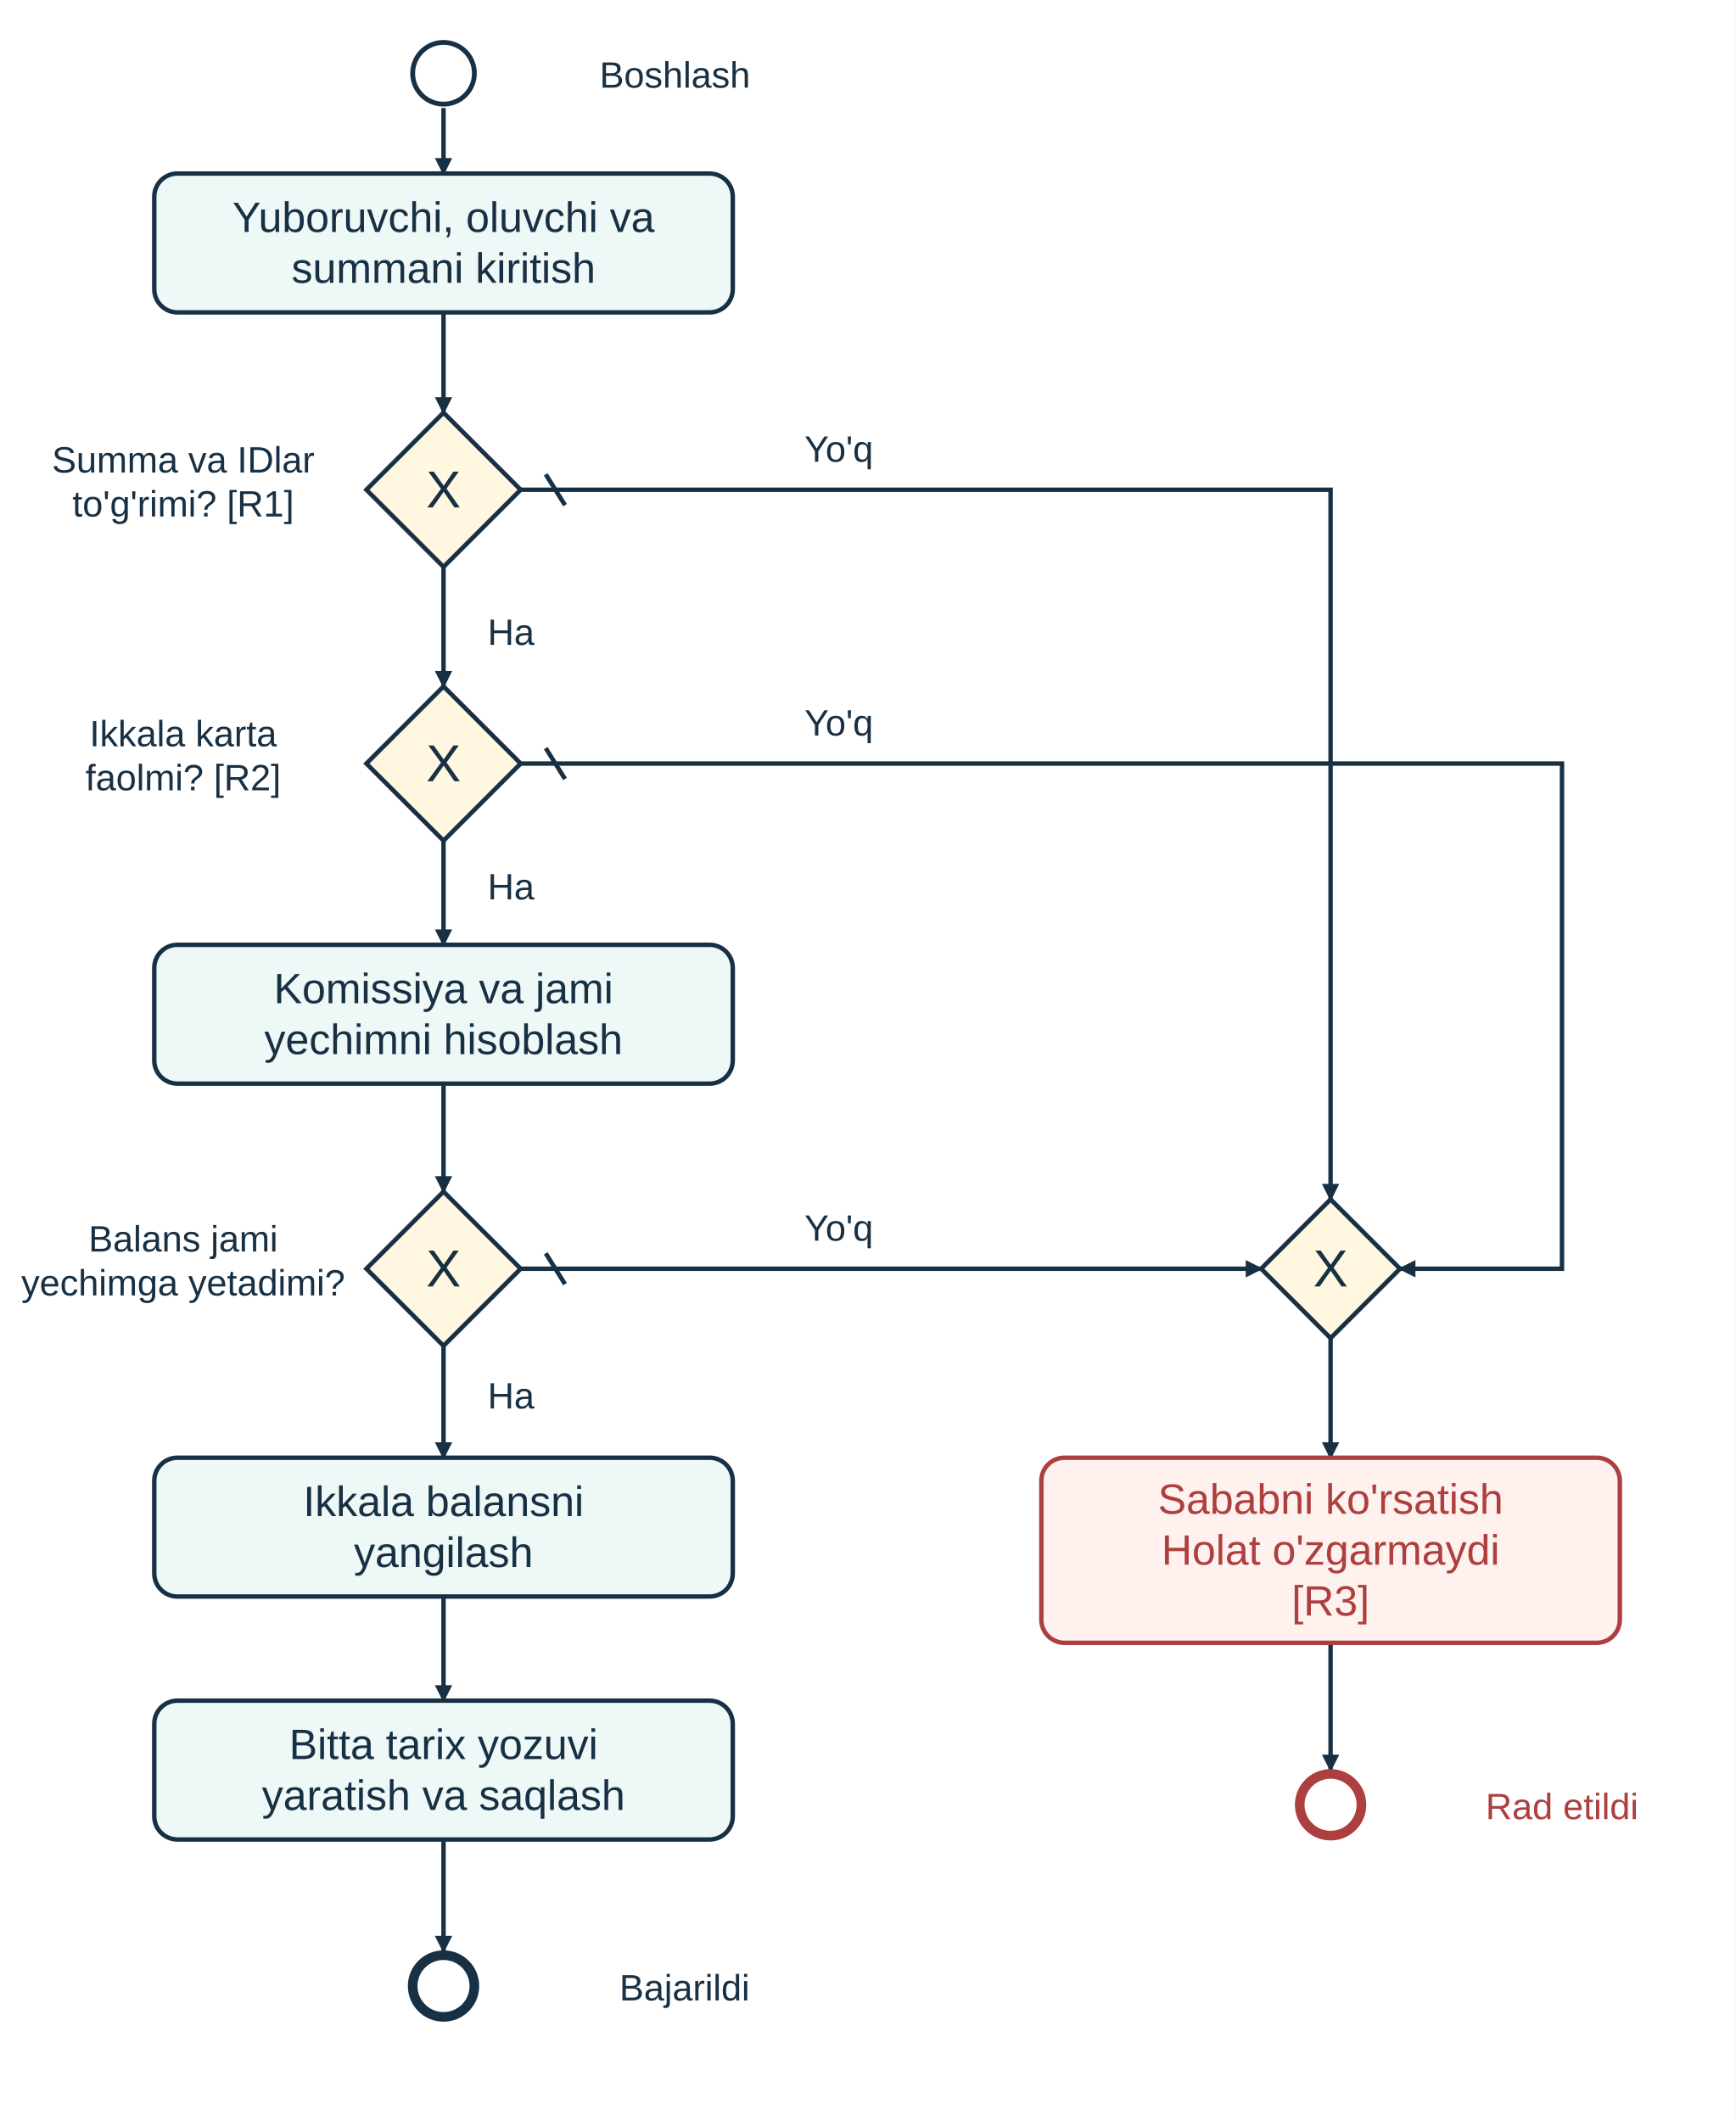
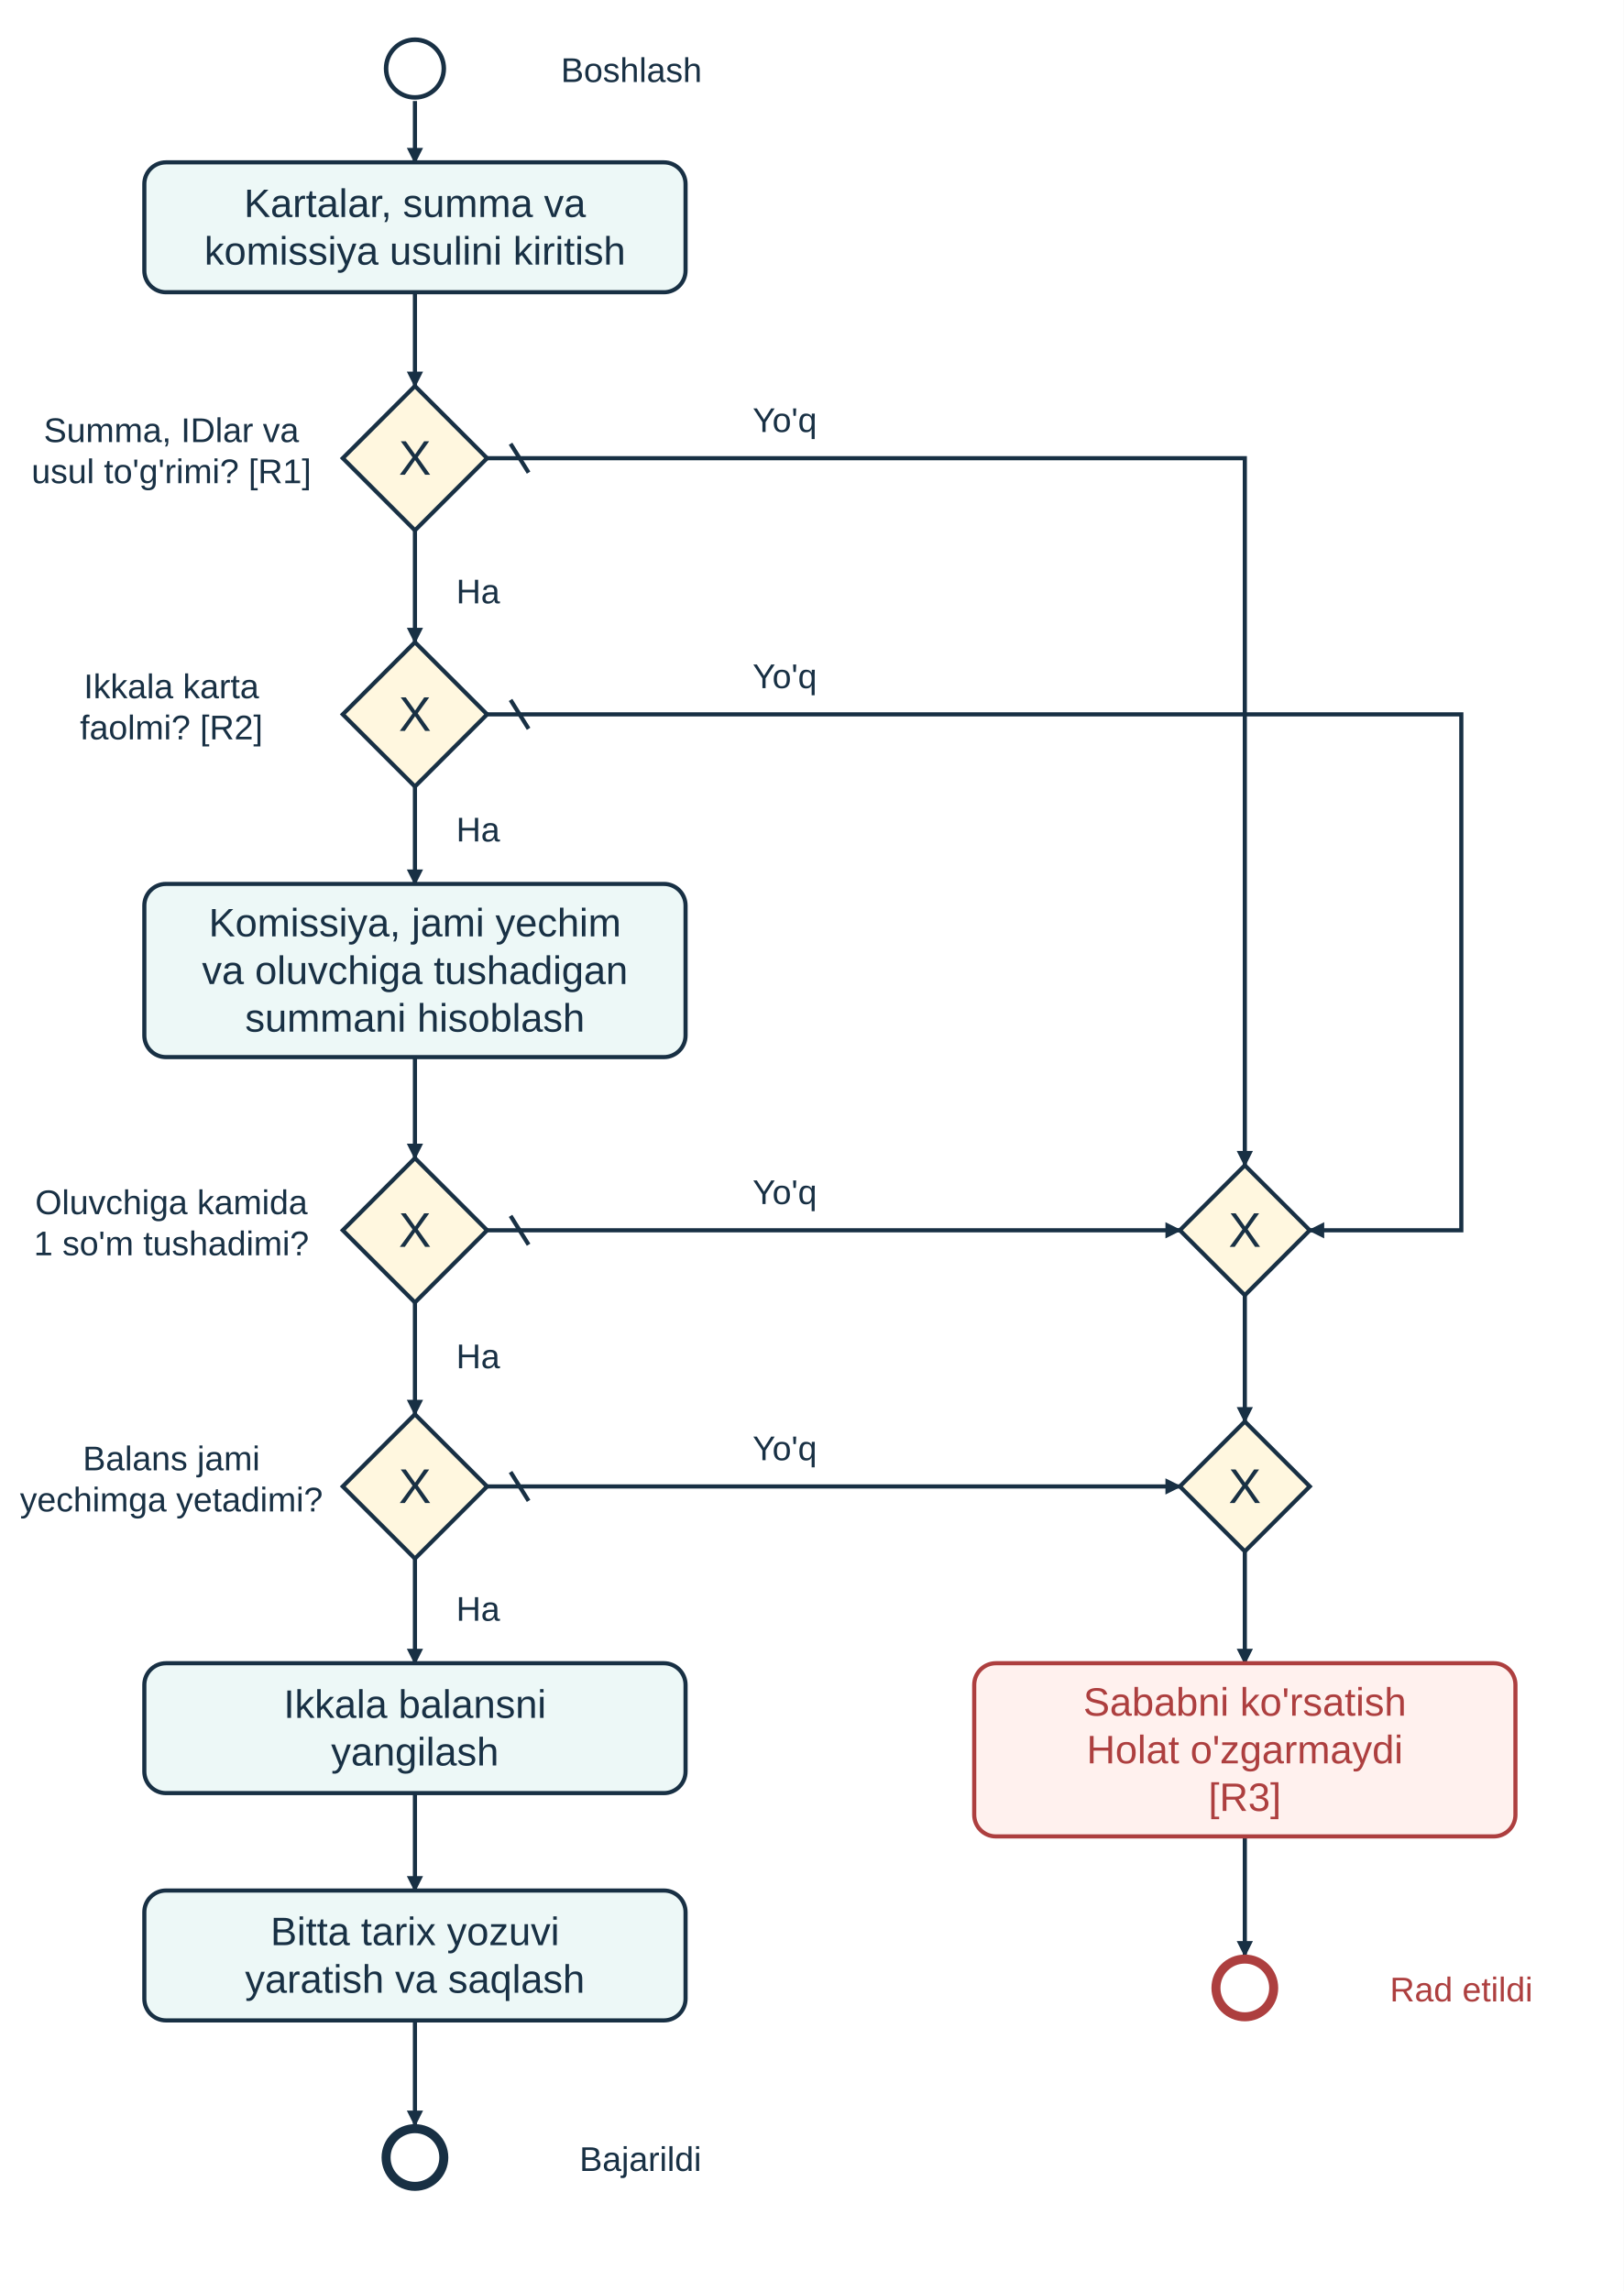
- <svg xmlns="http://www.w3.org/2000/svg" width="900" height="1100" viewBox="0 0 900 1100" role="img" aria-labelledby="title desc">
+ <svg xmlns="http://www.w3.org/2000/svg" width="900" height="1270" viewBox="0 0 900 1270" role="img" aria-labelledby="title desc">
  <defs>
    <marker id="arrow" markerWidth="9" markerHeight="9" refX="8" refY="4.5" orient="auto" markerUnits="userSpaceOnUse">
      <path d="M0,0 L9,4.5 L0,9 Z" fill="#183044" />
    </marker>
  </defs>
  <rect width="100%" height="100%" fill="white" />
  <polyline points="230,56 230,90" fill="none" stroke="#183044" stroke-width="2.3" marker-end="url(#arrow)" />
  <polyline points="230,162 230,214" fill="none" stroke="#183044" stroke-width="2.3" marker-end="url(#arrow)" />
  <polyline points="230,294 230,356" fill="none" stroke="#183044" stroke-width="2.3" marker-end="url(#arrow)" />
  <text x="265.0" y="334.46" text-anchor="middle" font-family="Arial, sans-serif" font-size="19" fill="#183044">Ha</text>
-   <polyline points="270,254 690,254 690,622" fill="none" stroke="#183044" stroke-width="2.3" marker-end="url(#arrow)" />
+   <polyline points="270,254 690,254 690,646" fill="none" stroke="#183044" stroke-width="2.3" marker-end="url(#arrow)" />
  <path d="M283,246 l10,16" stroke="#183044" stroke-width="2.3" />
  <text x="435.0" y="239.46" text-anchor="middle" font-family="Arial, sans-serif" font-size="19" fill="#183044">Yo'q</text>
  <polyline points="230,436 230,490" fill="none" stroke="#183044" stroke-width="2.3" marker-end="url(#arrow)" />
  <text x="265.0" y="466.46" text-anchor="middle" font-family="Arial, sans-serif" font-size="19" fill="#183044">Ha</text>
-   <polyline points="270,396 810,396 810,658 726,658" fill="none" stroke="#183044" stroke-width="2.3" marker-end="url(#arrow)" />
+   <polyline points="270,396 810,396 810,682 726,682" fill="none" stroke="#183044" stroke-width="2.3" marker-end="url(#arrow)" />
  <path d="M283,388 l10,16" stroke="#183044" stroke-width="2.3" />
  <text x="435.0" y="381.46" text-anchor="middle" font-family="Arial, sans-serif" font-size="19" fill="#183044">Yo'q</text>
-   <polyline points="230,562 230,618" fill="none" stroke="#183044" stroke-width="2.3" marker-end="url(#arrow)" />
-   <polyline points="230,698 230,756" fill="none" stroke="#183044" stroke-width="2.3" marker-end="url(#arrow)" />
-   <text x="265.0" y="730.46" text-anchor="middle" font-family="Arial, sans-serif" font-size="19" fill="#183044">Ha</text>
-   <polyline points="270,658 654,658" fill="none" stroke="#183044" stroke-width="2.3" marker-end="url(#arrow)" />
-   <path d="M283,650 l10,16" stroke="#183044" stroke-width="2.3" />
-   <text x="435.0" y="643.46" text-anchor="middle" font-family="Arial, sans-serif" font-size="19" fill="#183044">Yo'q</text>
-   <polyline points="230,828 230,882" fill="none" stroke="#183044" stroke-width="2.3" marker-end="url(#arrow)" />
-   <polyline points="230,954 230,1012" fill="none" stroke="#183044" stroke-width="2.3" marker-end="url(#arrow)" />
-   <polyline points="690,694 690,756" fill="none" stroke="#183044" stroke-width="2.3" marker-end="url(#arrow)" />
-   <polyline points="690,852 690,918" fill="none" stroke="#183044" stroke-width="2.3" marker-end="url(#arrow)" />
+   <polyline points="230,586 230,642" fill="none" stroke="#183044" stroke-width="2.3" marker-end="url(#arrow)" />
+   <polyline points="230,722 230,784" fill="none" stroke="#183044" stroke-width="2.3" marker-end="url(#arrow)" />
+   <text x="265.0" y="758.46" text-anchor="middle" font-family="Arial, sans-serif" font-size="19" fill="#183044">Ha</text>
+   <polyline points="270,682 654,682" fill="none" stroke="#183044" stroke-width="2.3" marker-end="url(#arrow)" />
+   <path d="M283,674 l10,16" stroke="#183044" stroke-width="2.3" />
+   <text x="435.0" y="667.46" text-anchor="middle" font-family="Arial, sans-serif" font-size="19" fill="#183044">Yo'q</text>
+   <polyline points="230,864 230,922" fill="none" stroke="#183044" stroke-width="2.3" marker-end="url(#arrow)" />
+   <text x="265.0" y="898.46" text-anchor="middle" font-family="Arial, sans-serif" font-size="19" fill="#183044">Ha</text>
+   <polyline points="270,824 654,824" fill="none" stroke="#183044" stroke-width="2.3" marker-end="url(#arrow)" />
+   <path d="M283,816 l10,16" stroke="#183044" stroke-width="2.3" />
+   <text x="435.0" y="809.46" text-anchor="middle" font-family="Arial, sans-serif" font-size="19" fill="#183044">Yo'q</text>
+   <polyline points="690,718 690,788" fill="none" stroke="#183044" stroke-width="2.3" marker-end="url(#arrow)" />
+   <polyline points="230,994 230,1048" fill="none" stroke="#183044" stroke-width="2.3" marker-end="url(#arrow)" />
+   <polyline points="230,1120 230,1178" fill="none" stroke="#183044" stroke-width="2.3" marker-end="url(#arrow)" />
+   <polyline points="690,860 690,922" fill="none" stroke="#183044" stroke-width="2.3" marker-end="url(#arrow)" />
+   <polyline points="690,1018 690,1084" fill="none" stroke="#183044" stroke-width="2.3" marker-end="url(#arrow)" />
  <circle cx="230.0" cy="38.0" r="16.0" fill="white" stroke="#183044" stroke-width="2.5" />
  <text x="350.0" y="45.46" text-anchor="middle" font-family="Arial, sans-serif" font-size="19" fill="#183044">Boshlash</text>
  <rect x="80" y="90" width="300" height="72" rx="12" fill="#EDF8F7" stroke="#183044" stroke-width="2.3" />
-   <text x="230.0" y="120.28" text-anchor="middle" font-family="Arial, sans-serif" font-size="22" fill="#183044">Yuboruvchi, oluvchi va</text>
-   <text x="230.0" y="146.68" text-anchor="middle" font-family="Arial, sans-serif" font-size="22" fill="#183044">summani kiritish</text>
+   <text x="230.0" y="120.28" text-anchor="middle" font-family="Arial, sans-serif" font-size="22" fill="#183044">Kartalar, summa va</text>
+   <text x="230.0" y="146.68" text-anchor="middle" font-family="Arial, sans-serif" font-size="22" fill="#183044">komissiya usulini kiritish</text>
  <polygon points="230.0,214 270,254.0 230.0,294 190,254.0" fill="#FFF7DF" stroke="#183044" stroke-width="2.3" />
  <text x="230.0" y="263.18" text-anchor="middle" font-family="Arial, sans-serif" font-size="27" fill="#183044">X</text>
-   <text x="95.0" y="245.06" text-anchor="middle" font-family="Arial, sans-serif" font-size="19" fill="#183044">Summa va IDlar</text>
-   <text x="95.0" y="267.86" text-anchor="middle" font-family="Arial, sans-serif" font-size="19" fill="#183044">to'g'rimi? [R1]</text>
+   <text x="95.0" y="245.06" text-anchor="middle" font-family="Arial, sans-serif" font-size="19" fill="#183044">Summa, IDlar va</text>
+   <text x="95.0" y="267.86" text-anchor="middle" font-family="Arial, sans-serif" font-size="19" fill="#183044">usul to'g'rimi? [R1]</text>
  <polygon points="230.0,356 270,396.0 230.0,436 190,396.0" fill="#FFF7DF" stroke="#183044" stroke-width="2.3" />
  <text x="230.0" y="405.18" text-anchor="middle" font-family="Arial, sans-serif" font-size="27" fill="#183044">X</text>
  <text x="95.0" y="387.06" text-anchor="middle" font-family="Arial, sans-serif" font-size="19" fill="#183044">Ikkala karta</text>
  <text x="95.0" y="409.86" text-anchor="middle" font-family="Arial, sans-serif" font-size="19" fill="#183044">faolmi? [R2]</text>
-   <rect x="80" y="490" width="300" height="72" rx="12" fill="#EDF8F7" stroke="#183044" stroke-width="2.3" />
-   <text x="230.0" y="520.28" text-anchor="middle" font-family="Arial, sans-serif" font-size="22" fill="#183044">Komissiya va jami</text>
-   <text x="230.0" y="546.68" text-anchor="middle" font-family="Arial, sans-serif" font-size="22" fill="#183044">yechimni hisoblash</text>
-   <polygon points="230.0,618 270,658.0 230.0,698 190,658.0" fill="#FFF7DF" stroke="#183044" stroke-width="2.3" />
-   <text x="230.0" y="667.18" text-anchor="middle" font-family="Arial, sans-serif" font-size="27" fill="#183044">X</text>
-   <text x="95.0" y="649.06" text-anchor="middle" font-family="Arial, sans-serif" font-size="19" fill="#183044">Balans jami</text>
-   <text x="95.0" y="671.86" text-anchor="middle" font-family="Arial, sans-serif" font-size="19" fill="#183044">yechimga yetadimi?</text>
-   <rect x="80" y="756" width="300" height="72" rx="12" fill="#EDF8F7" stroke="#183044" stroke-width="2.3" />
-   <text x="230.0" y="786.28" text-anchor="middle" font-family="Arial, sans-serif" font-size="22" fill="#183044">Ikkala balansni</text>
-   <text x="230.0" y="812.68" text-anchor="middle" font-family="Arial, sans-serif" font-size="22" fill="#183044">yangilash</text>
-   <rect x="80" y="882" width="300" height="72" rx="12" fill="#EDF8F7" stroke="#183044" stroke-width="2.3" />
-   <text x="230.0" y="912.28" text-anchor="middle" font-family="Arial, sans-serif" font-size="22" fill="#183044">Bitta tarix yozuvi</text>
-   <text x="230.0" y="938.68" text-anchor="middle" font-family="Arial, sans-serif" font-size="22" fill="#183044">yaratish va saqlash</text>
-   <circle cx="230.0" cy="1030.0" r="16.0" fill="white" stroke="#183044" stroke-width="5" />
-   <text x="355.0" y="1037.46" text-anchor="middle" font-family="Arial, sans-serif" font-size="19" fill="#183044">Bajarildi</text>
-   <polygon points="690.0,622 726,658.0 690.0,694 654,658.0" fill="#FFF7DF" stroke="#183044" stroke-width="2.3" />
-   <text x="690.0" y="667.18" text-anchor="middle" font-family="Arial, sans-serif" font-size="27" fill="#183044">X</text>
-   <rect x="540" y="756" width="300" height="96" rx="12" fill="#FFF1EE" stroke="#AD3F3F" stroke-width="2.3" />
-   <text x="690.0" y="785.08" text-anchor="middle" font-family="Arial, sans-serif" font-size="22" fill="#AD3F3F">Sababni ko'rsatish</text>
-   <text x="690.0" y="811.48" text-anchor="middle" font-family="Arial, sans-serif" font-size="22" fill="#AD3F3F">Holat o'zgarmaydi</text>
-   <text x="690.0" y="837.88" text-anchor="middle" font-family="Arial, sans-serif" font-size="22" fill="#AD3F3F">[R3]</text>
-   <circle cx="690.0" cy="936.0" r="16.0" fill="white" stroke="#AD3F3F" stroke-width="5" />
-   <text x="810.0" y="943.46" text-anchor="middle" font-family="Arial, sans-serif" font-size="19" fill="#AD3F3F">Rad etildi</text>
+   <rect x="80" y="490" width="300" height="96" rx="12" fill="#EDF8F7" stroke="#183044" stroke-width="2.3" />
+   <text x="230.0" y="519.08" text-anchor="middle" font-family="Arial, sans-serif" font-size="22" fill="#183044">Komissiya, jami yechim</text>
+   <text x="230.0" y="545.48" text-anchor="middle" font-family="Arial, sans-serif" font-size="22" fill="#183044">va oluvchiga tushadigan</text>
+   <text x="230.0" y="571.88" text-anchor="middle" font-family="Arial, sans-serif" font-size="22" fill="#183044">summani hisoblash</text>
+   <polygon points="230.0,642 270,682.0 230.0,722 190,682.0" fill="#FFF7DF" stroke="#183044" stroke-width="2.3" />
+   <text x="230.0" y="691.18" text-anchor="middle" font-family="Arial, sans-serif" font-size="27" fill="#183044">X</text>
+   <text x="95.0" y="673.06" text-anchor="middle" font-family="Arial, sans-serif" font-size="19" fill="#183044">Oluvchiga kamida</text>
+   <text x="95.0" y="695.86" text-anchor="middle" font-family="Arial, sans-serif" font-size="19" fill="#183044">1 so'm tushadimi?</text>
+   <polygon points="230.0,784 270,824.0 230.0,864 190,824.0" fill="#FFF7DF" stroke="#183044" stroke-width="2.3" />
+   <text x="230.0" y="833.18" text-anchor="middle" font-family="Arial, sans-serif" font-size="27" fill="#183044">X</text>
+   <text x="95.0" y="815.06" text-anchor="middle" font-family="Arial, sans-serif" font-size="19" fill="#183044">Balans jami</text>
+   <text x="95.0" y="837.86" text-anchor="middle" font-family="Arial, sans-serif" font-size="19" fill="#183044">yechimga yetadimi?</text>
+   <rect x="80" y="922" width="300" height="72" rx="12" fill="#EDF8F7" stroke="#183044" stroke-width="2.3" />
+   <text x="230.0" y="952.28" text-anchor="middle" font-family="Arial, sans-serif" font-size="22" fill="#183044">Ikkala balansni</text>
+   <text x="230.0" y="978.68" text-anchor="middle" font-family="Arial, sans-serif" font-size="22" fill="#183044">yangilash</text>
+   <rect x="80" y="1048" width="300" height="72" rx="12" fill="#EDF8F7" stroke="#183044" stroke-width="2.3" />
+   <text x="230.0" y="1078.28" text-anchor="middle" font-family="Arial, sans-serif" font-size="22" fill="#183044">Bitta tarix yozuvi</text>
+   <text x="230.0" y="1104.68" text-anchor="middle" font-family="Arial, sans-serif" font-size="22" fill="#183044">yaratish va saqlash</text>
+   <circle cx="230.0" cy="1196.0" r="16.0" fill="white" stroke="#183044" stroke-width="5" />
+   <text x="355.0" y="1203.46" text-anchor="middle" font-family="Arial, sans-serif" font-size="19" fill="#183044">Bajarildi</text>
+   <polygon points="690.0,646 726,682.0 690.0,718 654,682.0" fill="#FFF7DF" stroke="#183044" stroke-width="2.3" />
+   <text x="690.0" y="691.18" text-anchor="middle" font-family="Arial, sans-serif" font-size="27" fill="#183044">X</text>
+   <polygon points="690.0,788 726,824.0 690.0,860 654,824.0" fill="#FFF7DF" stroke="#183044" stroke-width="2.3" />
+   <text x="690.0" y="833.18" text-anchor="middle" font-family="Arial, sans-serif" font-size="27" fill="#183044">X</text>
+   <rect x="540" y="922" width="300" height="96" rx="12" fill="#FFF1EE" stroke="#AD3F3F" stroke-width="2.3" />
+   <text x="690.0" y="951.08" text-anchor="middle" font-family="Arial, sans-serif" font-size="22" fill="#AD3F3F">Sababni ko'rsatish</text>
+   <text x="690.0" y="977.48" text-anchor="middle" font-family="Arial, sans-serif" font-size="22" fill="#AD3F3F">Holat o'zgarmaydi</text>
+   <text x="690.0" y="1003.88" text-anchor="middle" font-family="Arial, sans-serif" font-size="22" fill="#AD3F3F">[R3]</text>
+   <circle cx="690.0" cy="1102.0" r="16.0" fill="white" stroke="#AD3F3F" stroke-width="5" />
+   <text x="810.0" y="1109.46" text-anchor="middle" font-family="Arial, sans-serif" font-size="19" fill="#AD3F3F">Rad etildi</text>
</svg>
